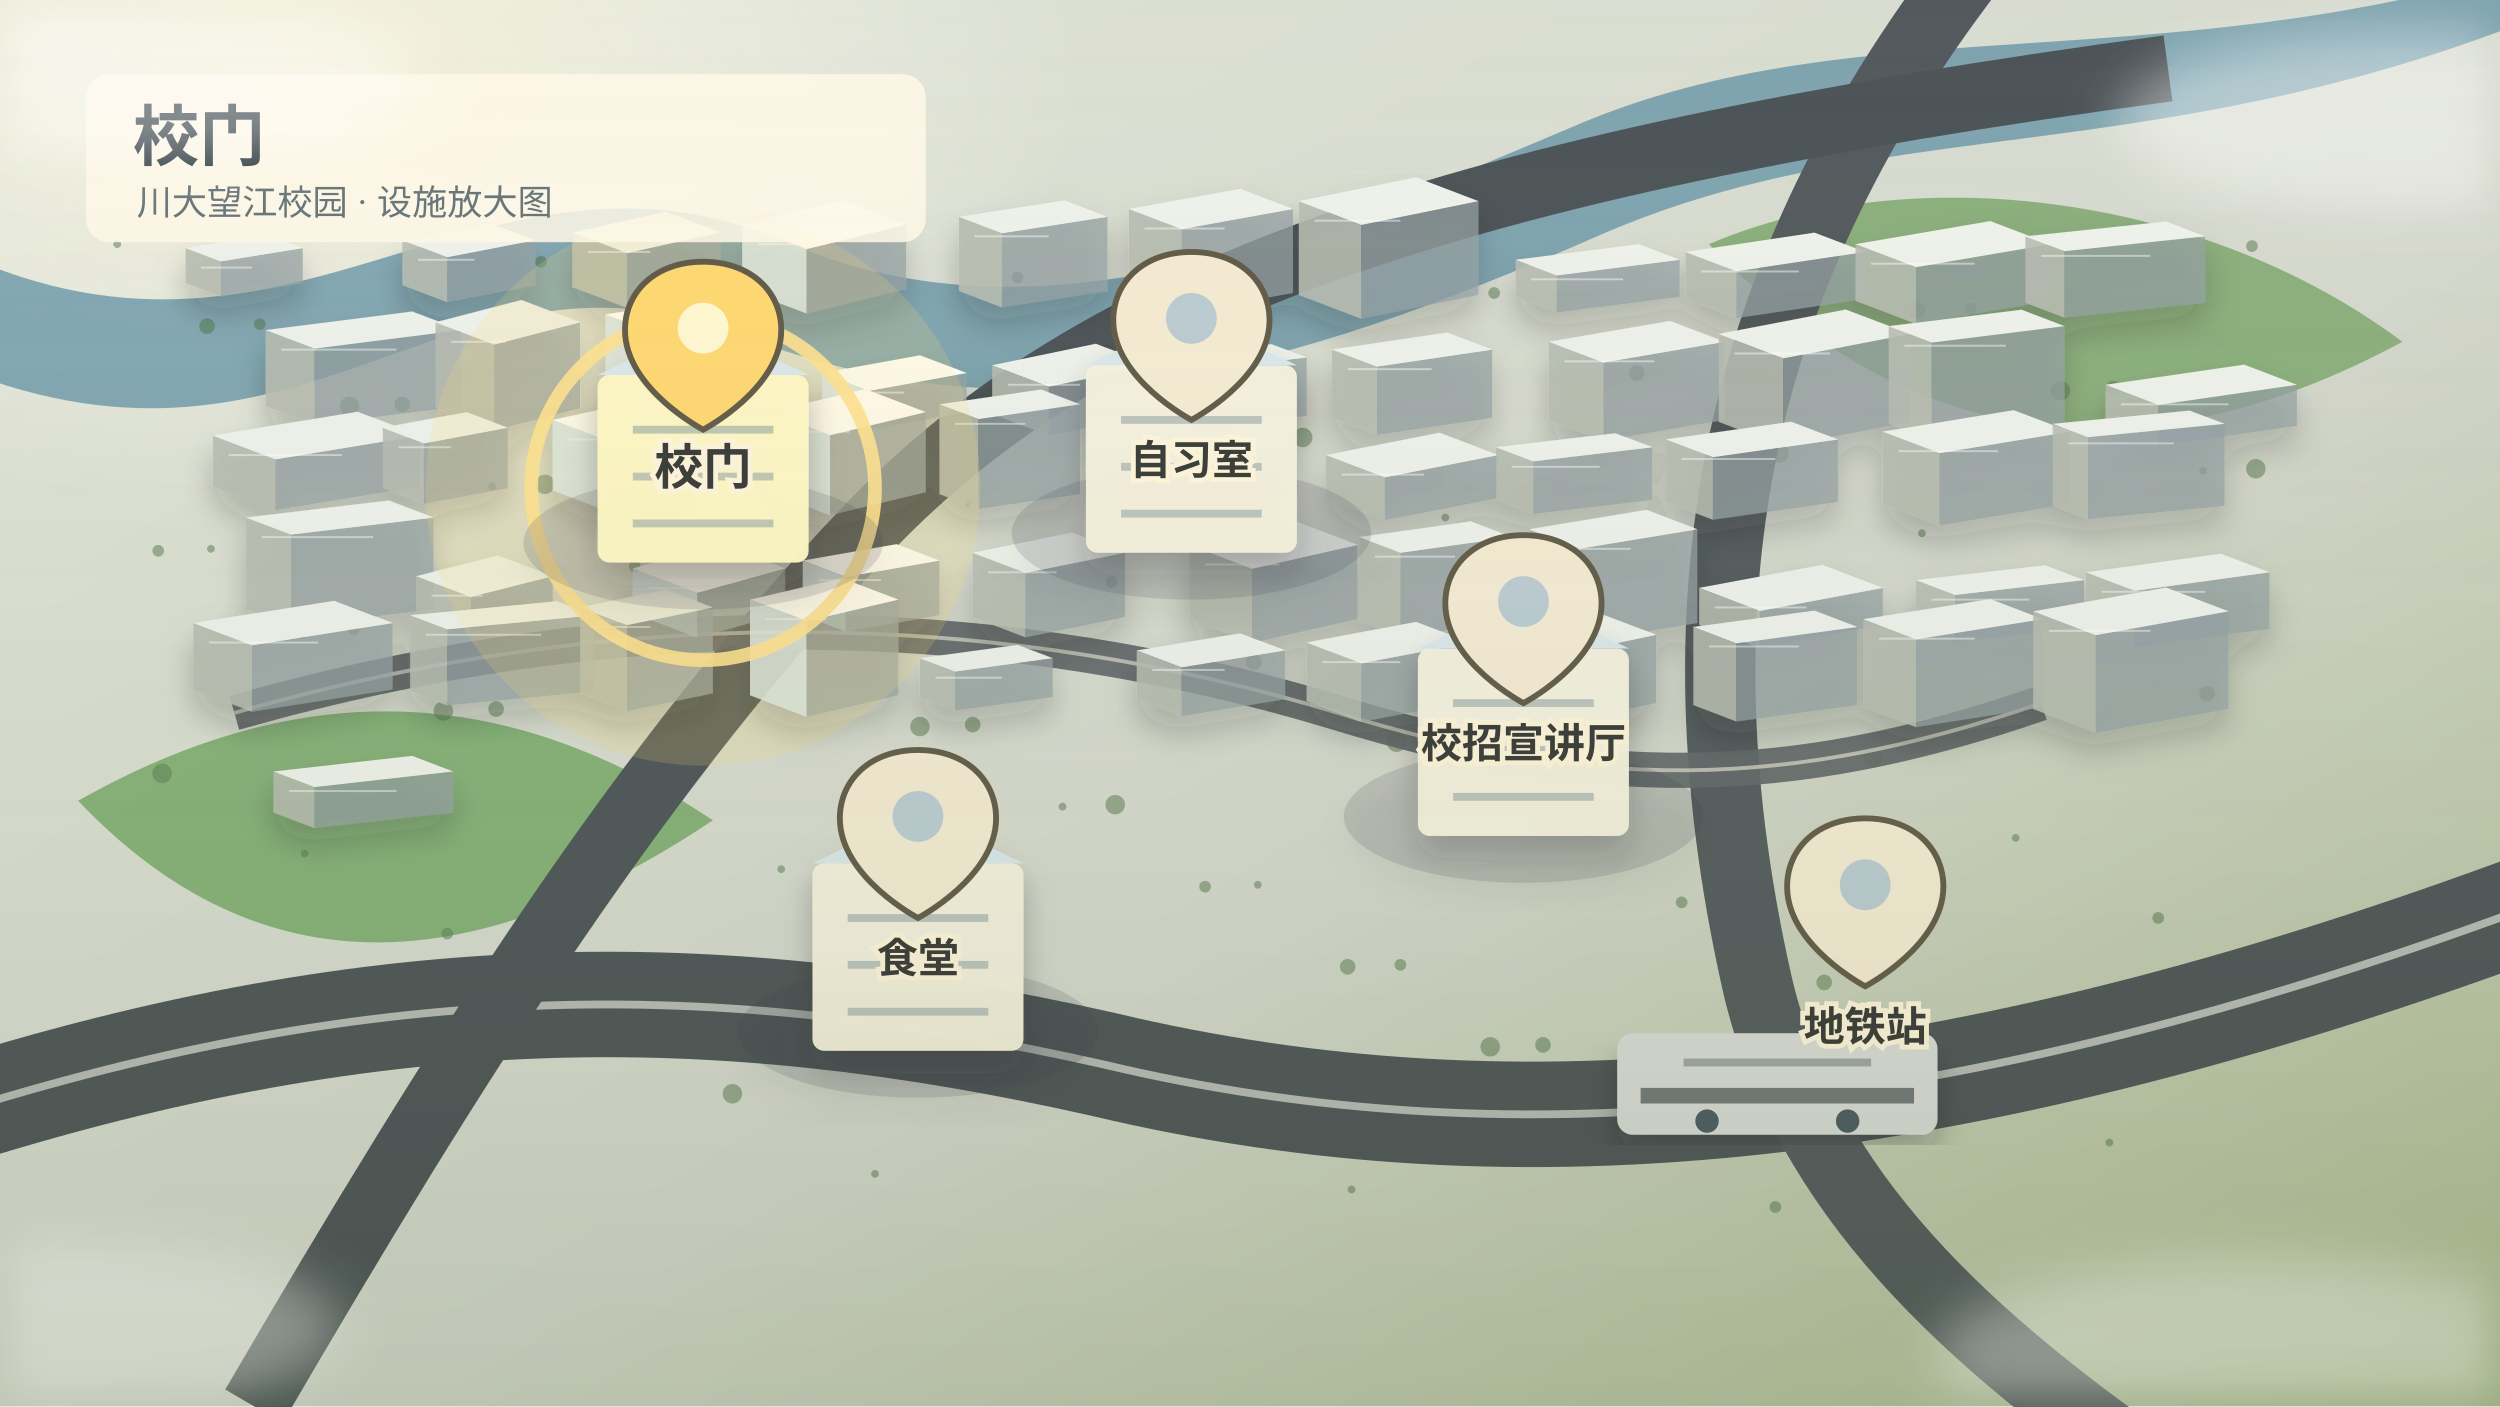
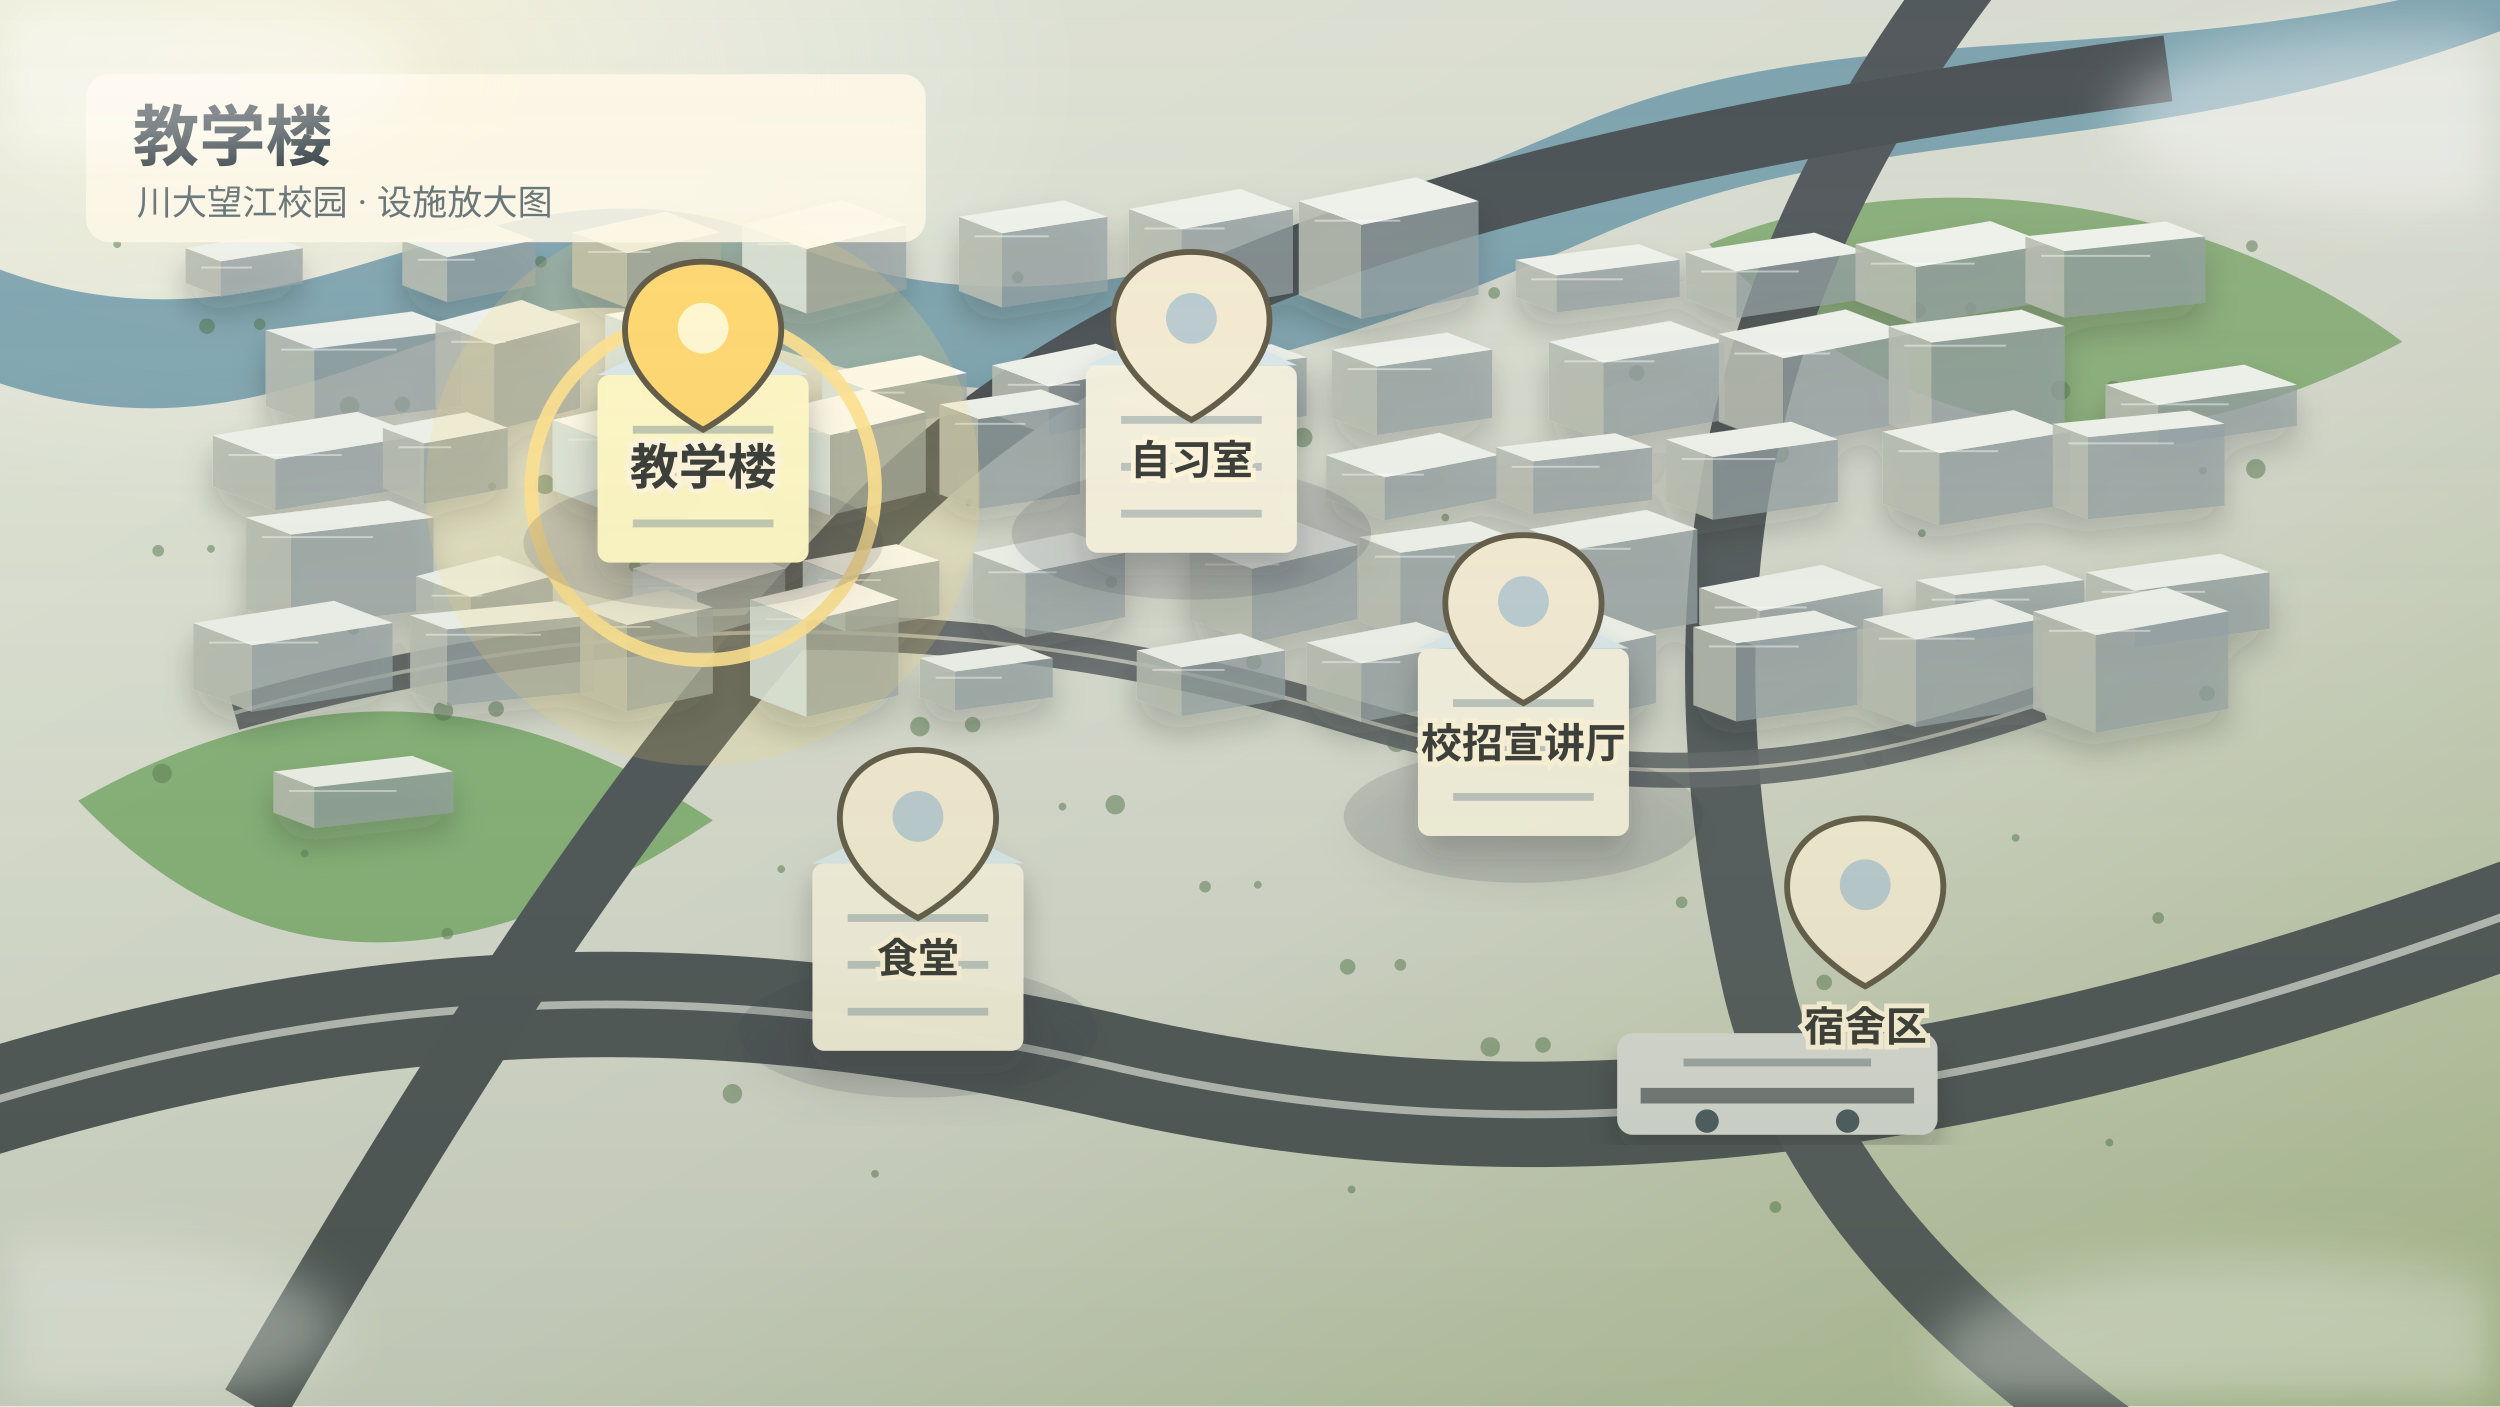
<svg xmlns="http://www.w3.org/2000/svg" width="1280" height="720" viewBox="0 0 1280 720">
  <defs>
    <linearGradient id="ground" x1="0" y1="0" x2="1" y2="1">
      <stop stop-color="#dfe4d4" />
      <stop offset=".58" stop-color="#d3d6cb" />
      <stop offset="1" stop-color="#a9b88c" />
    </linearGradient>
    <filter id="softShadow">
      <feDropShadow dx="0" dy="10" stdDeviation="8" flood-color="#1a2327" flood-opacity=".28" />
    </filter>
    <filter id="blur">
      <feGaussianBlur stdDeviation="13" />
    </filter>
    <radialGradient id="sun" cx="12%" cy="5%" r="75%">
      <stop stop-color="#fff6d6" stop-opacity=".68" />
      <stop offset=".42" stop-color="#fff" stop-opacity="0" />
    </radialGradient>
    <linearGradient id="v" x1="0" y1="0" x2="0" y2="1">
      <stop stop-color="#ffffff" stop-opacity=".04" />
      <stop offset="1" stop-color="#607948" stop-opacity=".18" />
    </linearGradient>
  </defs>
  <rect width="1280" height="720" fill="url(#ground)" />
  <rect width="1280" height="720" fill="url(#sun)" />
  <path d="M-30 125 C150 215 245 55 405 125 C535 180 675 120 805 65 C955 0 1115 45 1320 -25 L1320 0 C1110 90 970 55 820 120 C660 190 525 230 375 170 C225 115 155 265 -30 185Z" fill="#5f8fa3" opacity=".78" />
  <g opacity=".88">
    <path d="M40 410 C155 345 260 350 365 420 C245 500 135 510 40 410Z" fill="#75a766" />
    <path d="M875 125 C980 80 1130 100 1230 175 C1100 245 980 235 875 125Z" fill="#7ca56b" />
    <circle cx="60" cy="125" r="2" fill="#436b3c" opacity=".55" />
    <circle cx="133" cy="166" r="3" fill="#436b3c" opacity=".55" />
    <circle cx="206" cy="207" r="4" fill="#436b3c" opacity=".55" />
    <circle cx="279" cy="248" r="5" fill="#436b3c" opacity=".55" />
    <circle cx="352" cy="289" r="2" fill="#436b3c" opacity=".55" />
    <circle cx="425" cy="330" r="3" fill="#436b3c" opacity=".55" />
    <circle cx="498" cy="371" r="4" fill="#436b3c" opacity=".55" />
    <circle cx="571" cy="412" r="5" fill="#436b3c" opacity=".55" />
    <circle cx="644" cy="453" r="2" fill="#436b3c" opacity=".55" />
    <circle cx="717" cy="494" r="3" fill="#436b3c" opacity=".55" />
    <circle cx="790" cy="535" r="4" fill="#436b3c" opacity=".55" />
    <circle cx="863" cy="576" r="5" fill="#436b3c" opacity=".55" />
    <circle cx="936" cy="617" r="2" fill="#436b3c" opacity=".55" />
    <circle cx="1009" cy="158" r="3" fill="#436b3c" opacity=".55" />
    <circle cx="1082" cy="199" r="4" fill="#436b3c" opacity=".55" />
    <circle cx="1155" cy="240" r="5" fill="#436b3c" opacity=".55" />
    <circle cx="108" cy="281" r="2" fill="#436b3c" opacity=".55" />
    <circle cx="181" cy="322" r="3" fill="#436b3c" opacity=".55" />
    <circle cx="254" cy="363" r="4" fill="#436b3c" opacity=".55" />
    <circle cx="327" cy="404" r="5" fill="#436b3c" opacity=".55" />
    <circle cx="400" cy="445" r="2" fill="#436b3c" opacity=".55" />
    <circle cx="473" cy="486" r="3" fill="#436b3c" opacity=".55" />
    <circle cx="546" cy="527" r="4" fill="#436b3c" opacity=".55" />
    <circle cx="619" cy="568" r="5" fill="#436b3c" opacity=".55" />
    <circle cx="692" cy="609" r="2" fill="#436b3c" opacity=".55" />
    <circle cx="765" cy="150" r="3" fill="#436b3c" opacity=".55" />
    <circle cx="838" cy="191" r="4" fill="#436b3c" opacity=".55" />
    <circle cx="911" cy="232" r="5" fill="#436b3c" opacity=".55" />
    <circle cx="984" cy="273" r="2" fill="#436b3c" opacity=".55" />
    <circle cx="1057" cy="314" r="3" fill="#436b3c" opacity=".55" />
    <circle cx="1130" cy="355" r="4" fill="#436b3c" opacity=".55" />
    <circle cx="83" cy="396" r="5" fill="#436b3c" opacity=".55" />
    <circle cx="156" cy="437" r="2" fill="#436b3c" opacity=".55" />
    <circle cx="229" cy="478" r="3" fill="#436b3c" opacity=".55" />
    <circle cx="302" cy="519" r="4" fill="#436b3c" opacity=".55" />
    <circle cx="375" cy="560" r="5" fill="#436b3c" opacity=".55" />
    <circle cx="448" cy="601" r="2" fill="#436b3c" opacity=".55" />
    <circle cx="521" cy="142" r="3" fill="#436b3c" opacity=".55" />
    <circle cx="594" cy="183" r="4" fill="#436b3c" opacity=".55" />
    <circle cx="667" cy="224" r="5" fill="#436b3c" opacity=".55" />
    <circle cx="740" cy="265" r="2" fill="#436b3c" opacity=".55" />
    <circle cx="813" cy="306" r="3" fill="#436b3c" opacity=".55" />
    <circle cx="886" cy="347" r="4" fill="#436b3c" opacity=".55" />
    <circle cx="959" cy="388" r="5" fill="#436b3c" opacity=".55" />
    <circle cx="1032" cy="429" r="2" fill="#436b3c" opacity=".55" />
    <circle cx="1105" cy="470" r="3" fill="#436b3c" opacity=".55" />
    <circle cx="1178" cy="511" r="4" fill="#436b3c" opacity=".55" />
    <circle cx="131" cy="552" r="5" fill="#436b3c" opacity=".55" />
    <circle cx="204" cy="593" r="2" fill="#436b3c" opacity=".55" />
    <circle cx="277" cy="134" r="3" fill="#436b3c" opacity=".55" />
    <circle cx="350" cy="175" r="4" fill="#436b3c" opacity=".55" />
    <circle cx="423" cy="216" r="5" fill="#436b3c" opacity=".55" />
    <circle cx="496" cy="257" r="2" fill="#436b3c" opacity=".55" />
    <circle cx="569" cy="298" r="3" fill="#436b3c" opacity=".55" />
    <circle cx="642" cy="339" r="4" fill="#436b3c" opacity=".55" />
    <circle cx="715" cy="380" r="5" fill="#436b3c" opacity=".55" />
    <circle cx="788" cy="421" r="2" fill="#436b3c" opacity=".55" />
    <circle cx="861" cy="462" r="3" fill="#436b3c" opacity=".55" />
    <circle cx="934" cy="503" r="4" fill="#436b3c" opacity=".55" />
    <circle cx="1007" cy="544" r="5" fill="#436b3c" opacity=".55" />
    <circle cx="1080" cy="585" r="2" fill="#436b3c" opacity=".55" />
    <circle cx="1153" cy="126" r="3" fill="#436b3c" opacity=".55" />
    <circle cx="106" cy="167" r="4" fill="#436b3c" opacity=".55" />
    <circle cx="179" cy="208" r="5" fill="#436b3c" opacity=".55" />
    <circle cx="252" cy="249" r="2" fill="#436b3c" opacity=".55" />
    <circle cx="325" cy="290" r="3" fill="#436b3c" opacity=".55" />
    <circle cx="398" cy="331" r="4" fill="#436b3c" opacity=".55" />
    <circle cx="471" cy="372" r="5" fill="#436b3c" opacity=".55" />
    <circle cx="544" cy="413" r="2" fill="#436b3c" opacity=".55" />
    <circle cx="617" cy="454" r="3" fill="#436b3c" opacity=".55" />
    <circle cx="690" cy="495" r="4" fill="#436b3c" opacity=".55" />
    <circle cx="763" cy="536" r="5" fill="#436b3c" opacity=".55" />
    <circle cx="836" cy="577" r="2" fill="#436b3c" opacity=".55" />
    <circle cx="909" cy="618" r="3" fill="#436b3c" opacity=".55" />
    <circle cx="982" cy="159" r="4" fill="#436b3c" opacity=".55" />
    <circle cx="1055" cy="200" r="5" fill="#436b3c" opacity=".55" />
    <circle cx="1128" cy="241" r="2" fill="#436b3c" opacity=".55" />
    <circle cx="81" cy="282" r="3" fill="#436b3c" opacity=".55" />
    <circle cx="154" cy="323" r="4" fill="#436b3c" opacity=".55" />
    <circle cx="227" cy="364" r="5" fill="#436b3c" opacity=".55" />
  </g>
  <g class="roads">
    <path d="M-40 575 C190 500 365 500 565 545 C775 595 1005 575 1320 455" stroke="#464d50" stroke-width="54" fill="none" />
    <path d="M-40 575 C190 500 365 500 565 545 C775 595 1005 575 1320 455" stroke="#eef0e8" stroke-width="4" fill="none" opacity=".65" />
    <path d="M1020 -30 C900 120 850 285 900 505 C925 610 1005 685 1115 760" stroke="#4c5356" stroke-width="36" fill="none" />
    <path d="M130 720 C235 540 330 390 445 270 C560 150 740 85 1110 35" stroke="#454c50" stroke-width="34" fill="none" />
    <path d="M120 365 C330 305 520 315 685 365 C815 405 915 405 1045 360" stroke="#595f62" stroke-width="18" fill="none" opacity=".92" />
    <path d="M120 365 C330 305 520 315 685 365 C815 405 915 405 1045 360" stroke="#f5f1df" stroke-width="2" fill="none" opacity=".6" />
  </g>
  <g filter="url(#softShadow)">
    <g class="b">
      <polygon points="95,127 113,133.8 113,151.8 95,145" fill="#b4b9ad" opacity=".88" />
      <polygon points="113,133.8 155,127 155,145 113,151.8" fill="#8f9ba0" opacity=".72" />
      <polygon points="95,127 137,120.2 155,127 113,133.8" fill="#eef1ea" />
      <path d="M103 137h26" stroke="#fff" stroke-opacity=".45" />
    </g>
    <g class="b">
      <polygon points="206,123 229,131.7 229,154.7 206,146" fill="#b4b9ad" opacity=".88" />
      <polygon points="229,131.7 274,123 274,146 229,154.7" fill="#8f9ba0" opacity=".72" />
      <polygon points="206,123 251,114.3 274,123 229,131.7" fill="#eef1ea" />
      <path d="M214 133h29" stroke="#fff" stroke-opacity=".45" />
    </g>
    <g class="b">
      <polygon points="293,119 321,129.6 321,157.6 293,147" fill="#b4b9ad" opacity=".88" />
      <polygon points="321,129.6 369,119 369,147 321,157.6" fill="#8f9ba0" opacity=".72" />
      <polygon points="293,119 341,108.4 369,119 321,129.6" fill="#eef1ea" />
      <path d="M301 129h32" stroke="#fff" stroke-opacity=".45" />
    </g>
    <g class="b">
      <polygon points="380,115 413,127.5 413,160.5 380,148" fill="#d5e6ed" opacity=".88" />
      <polygon points="413,127.5 464,115 464,148 413,160.5" fill="#8f9ba0" opacity=".72" />
      <polygon points="380,115 431,102.5 464,115 413,127.5" fill="#ffffff" />
      <path d="M388 125h35" stroke="#fff" stroke-opacity=".45" />
    </g>
    <g class="b">
      <polygon points="491,111 513,119.4 513,157.4 491,149" fill="#b4b9ad" opacity=".88" />
      <polygon points="513,119.4 567,111 567,149 513,157.4" fill="#8f9ba0" opacity=".72" />
      <polygon points="491,111 545,102.6 567,111 513,119.4" fill="#eef1ea" />
      <path d="M499 121h38" stroke="#fff" stroke-opacity=".45" />
    </g>
    <g class="b">
      <polygon points="578,107 605,117.3 605,160.3 578,150" fill="#b4b9ad" opacity=".88" />
      <polygon points="605,117.3 662,107 662,150 605,160.3" fill="#8f9ba0" opacity=".72" />
      <polygon points="578,107 635,96.7 662,107 605,117.3" fill="#eef1ea" />
      <path d="M586 117h41" stroke="#fff" stroke-opacity=".45" />
    </g>
    <g class="b">
      <polygon points="665,103 697,115.2 697,163.2 665,151" fill="#b4b9ad" opacity=".88" />
      <polygon points="697,115.2 757,103 757,151 697,163.2" fill="#8f9ba0" opacity=".72" />
      <polygon points="665,103 725,90.8 757,103 697,115.2" fill="#eef1ea" />
      <path d="M673 113h44" stroke="#fff" stroke-opacity=".45" />
    </g>
    <g class="b">
      <polygon points="776,133 797,141 797,160 776,152" fill="#b4b9ad" opacity=".88" />
      <polygon points="797,141 860,133 860,152 797,160" fill="#8f9ba0" opacity=".72" />
      <polygon points="776,133 839,125 860,133 797,141" fill="#eef1ea" />
      <path d="M784 143h47" stroke="#fff" stroke-opacity=".45" />
    </g>
    <g class="b">
      <polygon points="863,129 889,138.9 889,162.9 863,153" fill="#b4b9ad" opacity=".88" />
      <polygon points="889,138.9 955,129 955,153 889,162.9" fill="#8f9ba0" opacity=".72" />
      <polygon points="863,129 929,119.1 955,129 889,138.9" fill="#eef1ea" />
      <path d="M871 139h50" stroke="#fff" stroke-opacity=".45" />
    </g>
    <g class="b">
      <polygon points="950,125 981,136.8 981,165.8 950,154" fill="#b4b9ad" opacity=".88" />
      <polygon points="981,136.8 1050,125 1050,154 981,165.8" fill="#8f9ba0" opacity=".72" />
      <polygon points="950,125 1019,113.2 1050,125 981,136.8" fill="#eef1ea" />
      <path d="M958 135h53" stroke="#fff" stroke-opacity=".45" />
    </g>
    <g class="b">
      <polygon points="1037,121 1057,128.6 1057,162.6 1037,155" fill="#b4b9ad" opacity=".88" />
      <polygon points="1057,128.6 1129,121 1129,155 1057,162.6" fill="#8f9ba0" opacity=".72" />
      <polygon points="1037,121 1109,113.4 1129,121 1057,128.6" fill="#eef1ea" />
      <path d="M1045 131h56" stroke="#fff" stroke-opacity=".45" />
    </g>
    <g class="b">
      <polygon points="136,169 161,178.5 161,217.5 136,208" fill="#b4b9ad" opacity=".88" />
      <polygon points="161,178.5 236,169 236,208 161,217.5" fill="#8f9ba0" opacity=".72" />
      <polygon points="136,169 211,159.5 236,169 161,178.5" fill="#eef1ea" />
      <path d="M144 179h59" stroke="#fff" stroke-opacity=".45" />
    </g>
    <g class="b">
      <polygon points="223,165 253,176.4 253,220.4 223,209" fill="#b4b9ad" opacity=".88" />
      <polygon points="253,176.4 297,165 297,209 253,220.4" fill="#8f9ba0" opacity=".72" />
      <polygon points="223,165 267,153.6 297,165 253,176.4" fill="#eef1ea" />
      <path d="M231 175h28" stroke="#fff" stroke-opacity=".45" />
    </g>
    <g class="b">
      <polygon points="310,161 329,168.2 329,217.2 310,210" fill="#d5e6ed" opacity=".88" />
      <polygon points="329,168.2 376,161 376,210 329,217.2" fill="#8f9ba0" opacity=".72" />
      <polygon points="310,161 357,153.8 376,161 329,168.2" fill="#ffffff" />
      <path d="M318 171h31" stroke="#fff" stroke-opacity=".45" />
    </g>
    <g class="b">
      <polygon points="421,191 445,200.1 445,220.1 421,211" fill="#d5e6ed" opacity=".88" />
      <polygon points="445,200.1 495,191 495,211 445,220.1" fill="#8f9ba0" opacity=".72" />
      <polygon points="421,191 471,181.9 495,191 445,200.1" fill="#ffffff" />
      <path d="M429 201h34" stroke="#fff" stroke-opacity=".45" />
    </g>
    <g class="b">
      <polygon points="508,187 537,198 537,223 508,212" fill="#b4b9ad" opacity=".88" />
      <polygon points="537,198 590,187 590,212 537,223" fill="#8f9ba0" opacity=".72" />
      <polygon points="508,187 561,176 590,187 537,198" fill="#eef1ea" />
      <path d="M516 197h37" stroke="#fff" stroke-opacity=".45" />
    </g>
    <g class="b">
      <polygon points="595,183 613,189.8 613,219.8 595,213" fill="#b4b9ad" opacity=".88" />
      <polygon points="613,189.8 669,183 669,213 613,219.8" fill="#8f9ba0" opacity=".72" />
      <polygon points="595,183 651,176.2 669,183 613,189.8" fill="#eef1ea" />
      <path d="M603 193h40" stroke="#fff" stroke-opacity=".45" />
    </g>
    <g class="b">
      <polygon points="682,179 705,187.7 705,222.7 682,214" fill="#b4b9ad" opacity=".88" />
      <polygon points="705,187.7 764,179 764,214 705,222.7" fill="#8f9ba0" opacity=".72" />
      <polygon points="682,179 741,170.3 764,179 705,187.7" fill="#eef1ea" />
      <path d="M690 189h43" stroke="#fff" stroke-opacity=".45" />
    </g>
    <g class="b">
      <polygon points="793,175 821,185.6 821,225.6 793,215" fill="#b4b9ad" opacity=".88" />
      <polygon points="821,185.6 883,175 883,215 821,225.6" fill="#8f9ba0" opacity=".72" />
      <polygon points="793,175 855,164.4 883,175 821,185.6" fill="#eef1ea" />
      <path d="M801 185h46" stroke="#fff" stroke-opacity=".45" />
    </g>
    <g class="b">
      <polygon points="880,171 913,183.5 913,228.5 880,216" fill="#b4b9ad" opacity=".88" />
      <polygon points="913,183.5 978,171 978,216 913,228.5" fill="#8f9ba0" opacity=".72" />
      <polygon points="880,171 945,158.5 978,171 913,183.5" fill="#eef1ea" />
      <path d="M888 181h49" stroke="#fff" stroke-opacity=".45" />
    </g>
    <g class="b">
      <polygon points="967,167 989,175.4 989,225.4 967,217" fill="#b4b9ad" opacity=".88" />
      <polygon points="989,175.4 1057,167 1057,217 989,225.4" fill="#8f9ba0" opacity=".72" />
      <polygon points="967,167 1035,158.6 1057,167 989,175.4" fill="#eef1ea" />
      <path d="M975 177h52" stroke="#fff" stroke-opacity=".45" />
    </g>
    <g class="b">
      <polygon points="1078,197 1105,207.3 1105,228.3 1078,218" fill="#b4b9ad" opacity=".88" />
      <polygon points="1105,207.3 1176,197 1176,218 1105,228.3" fill="#8f9ba0" opacity=".72" />
      <polygon points="1078,197 1149,186.7 1176,197 1105,207.3" fill="#eef1ea" />
      <path d="M1086 207h55" stroke="#fff" stroke-opacity=".45" />
    </g>
    <g class="b">
      <polygon points="109,223 141,235.2 141,261.2 109,249" fill="#b4b9ad" opacity=".88" />
      <polygon points="141,235.2 215,223 215,249 141,261.2" fill="#8f9ba0" opacity=".72" />
      <polygon points="109,223 183,210.8 215,223 141,235.2" fill="#eef1ea" />
      <path d="M117 233h58" stroke="#fff" stroke-opacity=".45" />
    </g>
    <g class="b">
      <polygon points="196,219 217,227 217,258 196,250" fill="#b4b9ad" opacity=".88" />
      <polygon points="217,227 260,219 260,250 217,258" fill="#8f9ba0" opacity=".72" />
      <polygon points="196,219 239,211 260,219 217,227" fill="#eef1ea" />
      <path d="M204 229h27" stroke="#fff" stroke-opacity=".45" />
    </g>
    <g class="b">
      <polygon points="283,215 309,224.9 309,260.9 283,251" fill="#d5e6ed" opacity=".88" />
      <polygon points="309,224.9 355,215 355,251 309,260.9" fill="#8f9ba0" opacity=".72" />
      <polygon points="283,215 329,205.1 355,215 309,224.9" fill="#ffffff" />
      <path d="M291 225h30" stroke="#fff" stroke-opacity=".45" />
    </g>
    <g class="b">
      <polygon points="394,211 425,222.8 425,263.8 394,252" fill="#d5e6ed" opacity=".88" />
      <polygon points="425,222.8 474,211 474,252 425,263.8" fill="#8f9ba0" opacity=".72" />
      <polygon points="394,211 443,199.2 474,211 425,222.8" fill="#ffffff" />
      <path d="M402 221h33" stroke="#fff" stroke-opacity=".45" />
    </g>
    <g class="b">
      <polygon points="481,207 501,214.6 501,260.6 481,253" fill="#b4b9ad" opacity=".88" />
      <polygon points="501,214.6 553,207 553,253 501,260.6" fill="#8f9ba0" opacity=".72" />
      <polygon points="481,207 533,199.4 553,207 501,214.6" fill="#eef1ea" />
      <path d="M489 217h36" stroke="#fff" stroke-opacity=".45" />
    </g>
    <g class="b">
      <polygon points="568,203 593,212.5 593,263.5 568,254" fill="#b4b9ad" opacity=".88" />
      <polygon points="593,212.5 648,203 648,254 593,263.5" fill="#8f9ba0" opacity=".72" />
      <polygon points="568,203 623,193.5 648,203 593,212.5" fill="#eef1ea" />
      <path d="M576 213h39" stroke="#fff" stroke-opacity=".45" />
    </g>
    <g class="b">
      <polygon points="679,233 709,244.4 709,266.4 679,255" fill="#b4b9ad" opacity=".88" />
      <polygon points="709,244.4 767,233 767,255 709,266.4" fill="#8f9ba0" opacity=".72" />
      <polygon points="679,233 737,221.6 767,233 709,244.4" fill="#eef1ea" />
      <path d="M687 243h42" stroke="#fff" stroke-opacity=".45" />
    </g>
    <g class="b">
      <polygon points="766,229 785,236.2 785,263.2 766,256" fill="#b4b9ad" opacity=".88" />
      <polygon points="785,236.2 846,229 846,256 785,263.2" fill="#8f9ba0" opacity=".72" />
      <polygon points="766,229 827,221.8 846,229 785,236.2" fill="#eef1ea" />
      <path d="M774 239h45" stroke="#fff" stroke-opacity=".45" />
    </g>
    <g class="b">
      <polygon points="853,225 877,234.1 877,266.1 853,257" fill="#b4b9ad" opacity=".88" />
      <polygon points="877,234.1 941,225 941,257 877,266.1" fill="#8f9ba0" opacity=".72" />
      <polygon points="853,225 917,215.9 941,225 877,234.1" fill="#eef1ea" />
      <path d="M861 235h48" stroke="#fff" stroke-opacity=".45" />
    </g>
    <g class="b">
      <polygon points="964,221 993,232 993,269 964,258" fill="#b4b9ad" opacity=".88" />
      <polygon points="993,232 1060,221 1060,258 993,269" fill="#8f9ba0" opacity=".72" />
      <polygon points="964,221 1031,210 1060,221 993,232" fill="#eef1ea" />
      <path d="M972 231h51" stroke="#fff" stroke-opacity=".45" />
    </g>
    <g class="b">
      <polygon points="1051,217 1069,223.8 1069,265.8 1051,259" fill="#b4b9ad" opacity=".88" />
      <polygon points="1069,223.8 1139,217 1139,259 1069,265.8" fill="#8f9ba0" opacity=".72" />
      <polygon points="1051,217 1121,210.2 1139,217 1069,223.8" fill="#eef1ea" />
      <path d="M1059 227h54" stroke="#fff" stroke-opacity=".45" />
    </g>
    <g class="b">
      <polygon points="126,265 149,273.7 149,320.7 126,312" fill="#b4b9ad" opacity=".88" />
      <polygon points="149,273.7 222,265 222,312 149,320.7" fill="#8f9ba0" opacity=".72" />
      <polygon points="126,265 199,256.3 222,265 149,273.7" fill="#eef1ea" />
      <path d="M134 275h57" stroke="#fff" stroke-opacity=".45" />
    </g>
    <g class="b">
      <polygon points="213,295 241,305.6 241,323.6 213,313" fill="#b4b9ad" opacity=".88" />
      <polygon points="241,305.6 283,295 283,313 241,323.6" fill="#8f9ba0" opacity=".72" />
      <polygon points="213,295 255,284.4 283,295 241,305.6" fill="#eef1ea" />
      <path d="M221 305h26" stroke="#fff" stroke-opacity=".45" />
    </g>
    <g class="b">
      <polygon points="324,291 357,303.5 357,326.5 324,314" fill="#d5e6ed" opacity=".88" />
      <polygon points="357,303.5 402,291 402,314 357,326.5" fill="#8f9ba0" opacity=".72" />
      <polygon points="324,291 369,278.5 402,291 357,303.5" fill="#ffffff" />
      <path d="M332 301h29" stroke="#fff" stroke-opacity=".45" />
    </g>
    <g class="b">
      <polygon points="411,287 433,295.4 433,323.4 411,315" fill="#d5e6ed" opacity=".88" />
      <polygon points="433,295.4 481,287 481,315 433,323.4" fill="#8f9ba0" opacity=".72" />
      <polygon points="411,287 459,278.6 481,287 433,295.4" fill="#ffffff" />
      <path d="M419 297h32" stroke="#fff" stroke-opacity=".45" />
    </g>
    <g class="b">
      <polygon points="498,283 525,293.3 525,326.3 498,316" fill="#b4b9ad" opacity=".88" />
      <polygon points="525,293.3 576,283 576,316 525,326.3" fill="#8f9ba0" opacity=".72" />
      <polygon points="498,283 549,272.7 576,283 525,293.3" fill="#eef1ea" />
      <path d="M506 293h35" stroke="#fff" stroke-opacity=".45" />
    </g>
    <g class="b">
      <polygon points="609,279 641,291.2 641,329.2 609,317" fill="#b4b9ad" opacity=".88" />
      <polygon points="641,291.2 695,279 695,317 641,329.2" fill="#8f9ba0" opacity=".72" />
      <polygon points="609,279 663,266.8 695,279 641,291.2" fill="#eef1ea" />
      <path d="M617 289h38" stroke="#fff" stroke-opacity=".45" />
    </g>
    <g class="b">
      <polygon points="696,275 717,283 717,326 696,318" fill="#b4b9ad" opacity=".88" />
      <polygon points="717,283 774,275 774,318 717,326" fill="#8f9ba0" opacity=".72" />
      <polygon points="696,275 753,267 774,275 717,283" fill="#eef1ea" />
      <path d="M704 285h41" stroke="#fff" stroke-opacity=".45" />
    </g>
    <g class="b">
      <polygon points="783,271 809,280.9 809,328.9 783,319" fill="#b4b9ad" opacity=".88" />
      <polygon points="809,280.9 869,271 869,319 809,328.9" fill="#8f9ba0" opacity=".72" />
      <polygon points="783,271 843,261.1 869,271 809,280.9" fill="#eef1ea" />
      <path d="M791 281h44" stroke="#fff" stroke-opacity=".45" />
    </g>
    <g class="b">
      <polygon points="870,301 901,312.8 901,331.8 870,320" fill="#b4b9ad" opacity=".88" />
      <polygon points="901,312.8 964,301 964,320 901,331.8" fill="#8f9ba0" opacity=".72" />
      <polygon points="870,301 933,289.2 964,301 901,312.8" fill="#eef1ea" />
      <path d="M878 311h47" stroke="#fff" stroke-opacity=".45" />
    </g>
    <g class="b">
      <polygon points="981,297 1001,304.6 1001,328.6 981,321" fill="#b4b9ad" opacity=".88" />
      <polygon points="1001,304.6 1067,297 1067,321 1001,328.6" fill="#8f9ba0" opacity=".72" />
      <polygon points="981,297 1047,289.4 1067,297 1001,304.6" fill="#eef1ea" />
      <path d="M989 307h50" stroke="#fff" stroke-opacity=".45" />
    </g>
    <g class="b">
      <polygon points="1068,293 1093,302.5 1093,331.5 1068,322" fill="#b4b9ad" opacity=".88" />
      <polygon points="1093,302.5 1162,293 1162,322 1093,331.5" fill="#8f9ba0" opacity=".72" />
      <polygon points="1068,293 1137,283.5 1162,293 1093,302.5" fill="#eef1ea" />
      <path d="M1076 303h53" stroke="#fff" stroke-opacity=".45" />
    </g>
    <g class="b">
      <polygon points="99,319 129,330.4 129,364.4 99,353" fill="#b4b9ad" opacity=".88" />
      <polygon points="129,330.4 201,319 201,353 129,364.4" fill="#8f9ba0" opacity=".72" />
      <polygon points="99,319 171,307.6 201,319 129,330.4" fill="#eef1ea" />
      <path d="M107 329h56" stroke="#fff" stroke-opacity=".45" />
    </g>
    <g class="b">
      <polygon points="210,315 229,322.2 229,361.2 210,354" fill="#b4b9ad" opacity=".88" />
      <polygon points="229,322.2 304,315 304,354 229,361.2" fill="#8f9ba0" opacity=".72" />
      <polygon points="210,315 285,307.8 304,315 229,322.2" fill="#eef1ea" />
      <path d="M218 325h59" stroke="#fff" stroke-opacity=".45" />
    </g>
    <g class="b">
      <polygon points="297,311 321,320.1 321,364.1 297,355" fill="#b4b9ad" opacity=".88" />
      <polygon points="321,320.1 365,311 365,355 321,364.1" fill="#8f9ba0" opacity=".72" />
      <polygon points="297,311 341,301.9 365,311 321,320.1" fill="#eef1ea" />
      <path d="M305 321h28" stroke="#fff" stroke-opacity=".45" />
    </g>
    <g class="b">
      <polygon points="384,307 413,318 413,367 384,356" fill="#d5e6ed" opacity=".88" />
      <polygon points="413,318 460,307 460,356 413,367" fill="#8f9ba0" opacity=".72" />
      <polygon points="384,307 431,296 460,307 413,318" fill="#ffffff" />
      <path d="M392 317h31" stroke="#fff" stroke-opacity=".45" />
    </g>
    <g class="b">
      <polygon points="471,337 489,343.8 489,363.8 471,357" fill="#b4b9ad" opacity=".88" />
      <polygon points="489,343.8 539,337 539,357 489,363.8" fill="#8f9ba0" opacity=".72" />
      <polygon points="471,337 521,330.2 539,337 489,343.8" fill="#eef1ea" />
      <path d="M479 347h34" stroke="#fff" stroke-opacity=".45" />
    </g>
    <g class="b">
      <polygon points="582,333 605,341.7 605,366.7 582,358" fill="#b4b9ad" opacity=".88" />
      <polygon points="605,341.7 658,333 658,358 605,366.7" fill="#8f9ba0" opacity=".72" />
      <polygon points="582,333 635,324.3 658,333 605,341.7" fill="#eef1ea" />
      <path d="M590 343h37" stroke="#fff" stroke-opacity=".45" />
    </g>
    <g class="b">
      <polygon points="669,329 697,339.6 697,369.6 669,359" fill="#b4b9ad" opacity=".88" />
      <polygon points="697,339.6 753,329 753,359 697,369.6" fill="#8f9ba0" opacity=".72" />
      <polygon points="669,329 725,318.4 753,329 697,339.6" fill="#eef1ea" />
      <path d="M677 339h40" stroke="#fff" stroke-opacity=".45" />
    </g>
    <g class="b">
      <polygon points="756,325 789,337.5 789,372.5 756,360" fill="#b4b9ad" opacity=".88" />
      <polygon points="789,337.5 848,325 848,360 789,372.5" fill="#8f9ba0" opacity=".72" />
      <polygon points="756,325 815,312.5 848,325 789,337.5" fill="#eef1ea" />
      <path d="M764 335h43" stroke="#fff" stroke-opacity=".45" />
    </g>
    <g class="b">
      <polygon points="867,321 889,329.4 889,369.4 867,361" fill="#b4b9ad" opacity=".88" />
      <polygon points="889,329.4 951,321 951,361 889,369.4" fill="#8f9ba0" opacity=".72" />
      <polygon points="867,321 929,312.6 951,321 889,329.4" fill="#eef1ea" />
      <path d="M875 331h46" stroke="#fff" stroke-opacity=".45" />
    </g>
    <g class="b">
      <polygon points="954,317 981,327.3 981,372.3 954,362" fill="#b4b9ad" opacity=".88" />
      <polygon points="981,327.3 1046,317 1046,362 981,372.3" fill="#8f9ba0" opacity=".72" />
      <polygon points="954,317 1019,306.7 1046,317 981,327.3" fill="#eef1ea" />
      <path d="M962 327h49" stroke="#fff" stroke-opacity=".45" />
    </g>
    <g class="b">
      <polygon points="1041,313 1073,325.2 1073,375.2 1041,363" fill="#b4b9ad" opacity=".88" />
      <polygon points="1073,325.2 1141,313 1141,363 1073,375.2" fill="#8f9ba0" opacity=".72" />
      <polygon points="1041,313 1109,300.8 1141,313 1073,325.2" fill="#eef1ea" />
      <path d="M1049 323h52" stroke="#fff" stroke-opacity=".45" />
    </g>
    <g class="b">
      <polygon points="140,395 161,403 161,424 140,416" fill="#b4b9ad" opacity=".88" />
      <polygon points="161,403 232,395 232,416 161,424" fill="#8f9ba0" opacity=".72" />
      <polygon points="140,395 211,387 232,395 161,403" fill="#eef1ea" />
      <path d="M148 405h55" stroke="#fff" stroke-opacity=".45" />
    </g>
  </g>
  <circle cx="360" cy="250" r="142" fill="#ffd66b" opacity=".18" />
  <circle cx="360" cy="250" r="88" fill="none" stroke="#ffe08a" stroke-width="7" opacity=".9" />
  <g transform="translate(360 250)" filter="url(#softShadow)">
    <ellipse cx="0" cy="28" rx="92" ry="34" fill="#263238" opacity=".16" />
    <rect x="-54" y="-58" width="108" height="96" rx="6" fill="#fff7c2" opacity=".98" />
    <path d="M-54 -58 L0 -84 L54 -58 Z" fill="#d9e6ea" />
    <path d="M-36 -30 H36 M-36 -6 H36 M-36 18 H36" stroke="#8a9aa0" stroke-width="4" opacity=".55" />
  </g>
  <g transform="translate(360 156)" class="marker">
    <path d="M0 -22 C24 -22 40 -7 40 13 C40 43 0 64 0 64 C0 64 -40 43 -40 13 C-40 -7 -24 -22 0 -22Z" fill="#ffd66b" stroke="#5a533f" stroke-width="3" />
    <circle cx="0" cy="12" r="13" fill="#fff7cf" />
-     <text x="0" y="92" text-anchor="middle" font-size="25" font-weight="800" fill="#2f312d" paint-order="stroke" stroke="#fff5da" stroke-width="5">校门</text>
+     <text x="0" y="92" text-anchor="middle" font-size="25" font-weight="800" fill="#2f312d" paint-order="stroke" stroke="#fff5da" stroke-width="5">教学楼</text>
  </g>
  <g transform="translate(610 245)" filter="url(#softShadow)">
    <ellipse cx="0" cy="28" rx="92" ry="34" fill="#263238" opacity=".16" />
    <rect x="-54" y="-58" width="108" height="96" rx="6" fill="#f6f1de" opacity=".98" />
    <path d="M-54 -58 L0 -84 L54 -58 Z" fill="#d9e6ea" />
    <path d="M-36 -30 H36 M-36 -6 H36 M-36 18 H36" stroke="#8a9aa0" stroke-width="4" opacity=".55" />
  </g>
  <g transform="translate(610 151)" class="marker">
    <path d="M0 -22 C24 -22 40 -7 40 13 C40 43 0 64 0 64 C0 64 -40 43 -40 13 C-40 -7 -24 -22 0 -22Z" fill="#f4ead1" stroke="#5a533f" stroke-width="3" />
    <circle cx="0" cy="12" r="13" fill="#b8c9d0" />
    <text x="0" y="92" text-anchor="middle" font-size="21" font-weight="800" fill="#2f312d" paint-order="stroke" stroke="#fff5da" stroke-width="5">自习室</text>
  </g>
  <g transform="translate(780 390)" filter="url(#softShadow)">
    <ellipse cx="0" cy="28" rx="92" ry="34" fill="#263238" opacity=".16" />
    <rect x="-54" y="-58" width="108" height="96" rx="6" fill="#f6f1de" opacity=".98" />
    <path d="M-54 -58 L0 -84 L54 -58 Z" fill="#d9e6ea" />
    <path d="M-36 -30 H36 M-36 -6 H36 M-36 18 H36" stroke="#8a9aa0" stroke-width="4" opacity=".55" />
  </g>
  <g transform="translate(780 296)" class="marker">
    <path d="M0 -22 C24 -22 40 -7 40 13 C40 43 0 64 0 64 C0 64 -40 43 -40 13 C-40 -7 -24 -22 0 -22Z" fill="#f4ead1" stroke="#5a533f" stroke-width="3" />
    <circle cx="0" cy="12" r="13" fill="#b8c9d0" />
    <text x="0" y="92" text-anchor="middle" font-size="21" font-weight="800" fill="#2f312d" paint-order="stroke" stroke="#fff5da" stroke-width="5">校招宣讲厅</text>
  </g>
  <g transform="translate(470 500)" filter="url(#softShadow)">
    <ellipse cx="0" cy="28" rx="92" ry="34" fill="#263238" opacity=".16" />
    <rect x="-54" y="-58" width="108" height="96" rx="6" fill="#f6f1de" opacity=".98" />
    <path d="M-54 -58 L0 -84 L54 -58 Z" fill="#d9e6ea" />
    <path d="M-36 -30 H36 M-36 -6 H36 M-36 18 H36" stroke="#8a9aa0" stroke-width="4" opacity=".55" />
  </g>
  <g transform="translate(470 406)" class="marker">
    <path d="M0 -22 C24 -22 40 -7 40 13 C40 43 0 64 0 64 C0 64 -40 43 -40 13 C-40 -7 -24 -22 0 -22Z" fill="#f4ead1" stroke="#5a533f" stroke-width="3" />
    <circle cx="0" cy="12" r="13" fill="#b8c9d0" />
    <text x="0" y="92" text-anchor="middle" font-size="21" font-weight="800" fill="#2f312d" paint-order="stroke" stroke="#fff5da" stroke-width="5">食堂</text>
  </g>
  <g transform="translate(910 555)" filter="url(#softShadow)">
    <rect x="-82" y="-26" width="164" height="52" rx="8" fill="#d7d9d5" />
    <path d="M-70 6 H70" stroke="#6c7172" stroke-width="8" />
    <path d="M-48 -11 H48" stroke="#9aa1a2" stroke-width="4" />
    <circle cx="-36" cy="19" r="6" fill="#44525a" />
    <circle cx="36" cy="19" r="6" fill="#44525a" />
  </g>
  <g transform="translate(955 441)" class="marker">
    <path d="M0 -22 C24 -22 40 -7 40 13 C40 43 0 64 0 64 C0 64 -40 43 -40 13 C-40 -7 -24 -22 0 -22Z" fill="#f4ead1" stroke="#5a533f" stroke-width="3" />
    <circle cx="0" cy="12" r="13" fill="#b8c9d0" />
-     <text x="0" y="92" text-anchor="middle" font-size="21" font-weight="800" fill="#2f312d" paint-order="stroke" stroke="#fff5da" stroke-width="5">地铁站</text>
+     <text x="0" y="92" text-anchor="middle" font-size="21" font-weight="800" fill="#2f312d" paint-order="stroke" stroke="#fff5da" stroke-width="5">宿舍区</text>
  </g>
  <g>
    <rect x="44" y="38" width="430" height="86" rx="12" fill="#fff8e7" opacity=".86" />
-     <text x="68" y="82" font-size="34" fill="#263238" font-weight="800">校门</text>
+     <text x="68" y="82" font-size="34" fill="#263238" font-weight="800">教学楼</text>
    <text x="70" y="110" font-size="18" fill="#627073">川大望江校园 · 设施放大图</text>
  </g>
  <g opacity=".42" filter="url(#blur)">
    <ellipse cx="80" cy="40" rx="130" ry="42" fill="#fff" />
    <ellipse cx="1230" cy="62" rx="145" ry="46" fill="#fff" />
    <ellipse cx="1160" cy="695" rx="170" ry="50" fill="#fff" />
    <ellipse cx="35" cy="680" rx="140" ry="44" fill="#fff" />
  </g>
  <rect width="1280" height="720" fill="url(#v)" />
</svg>
